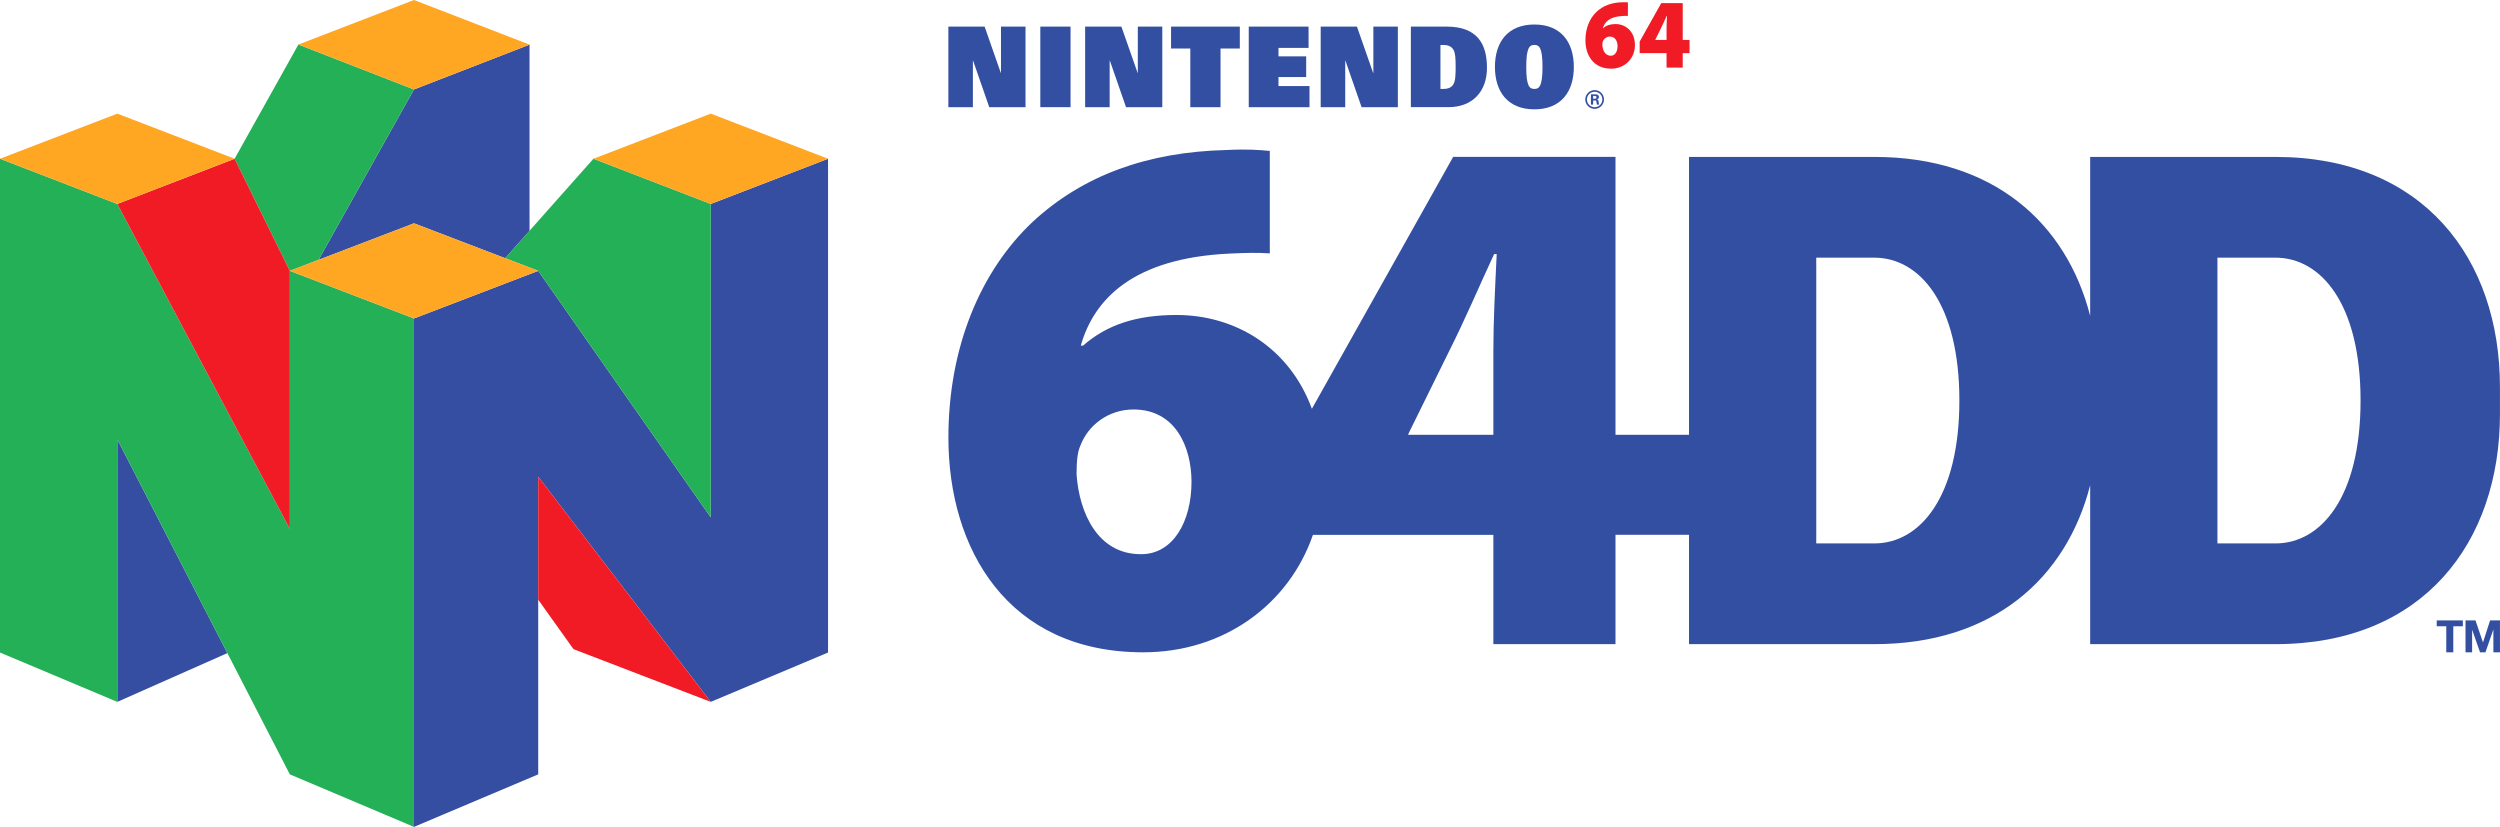
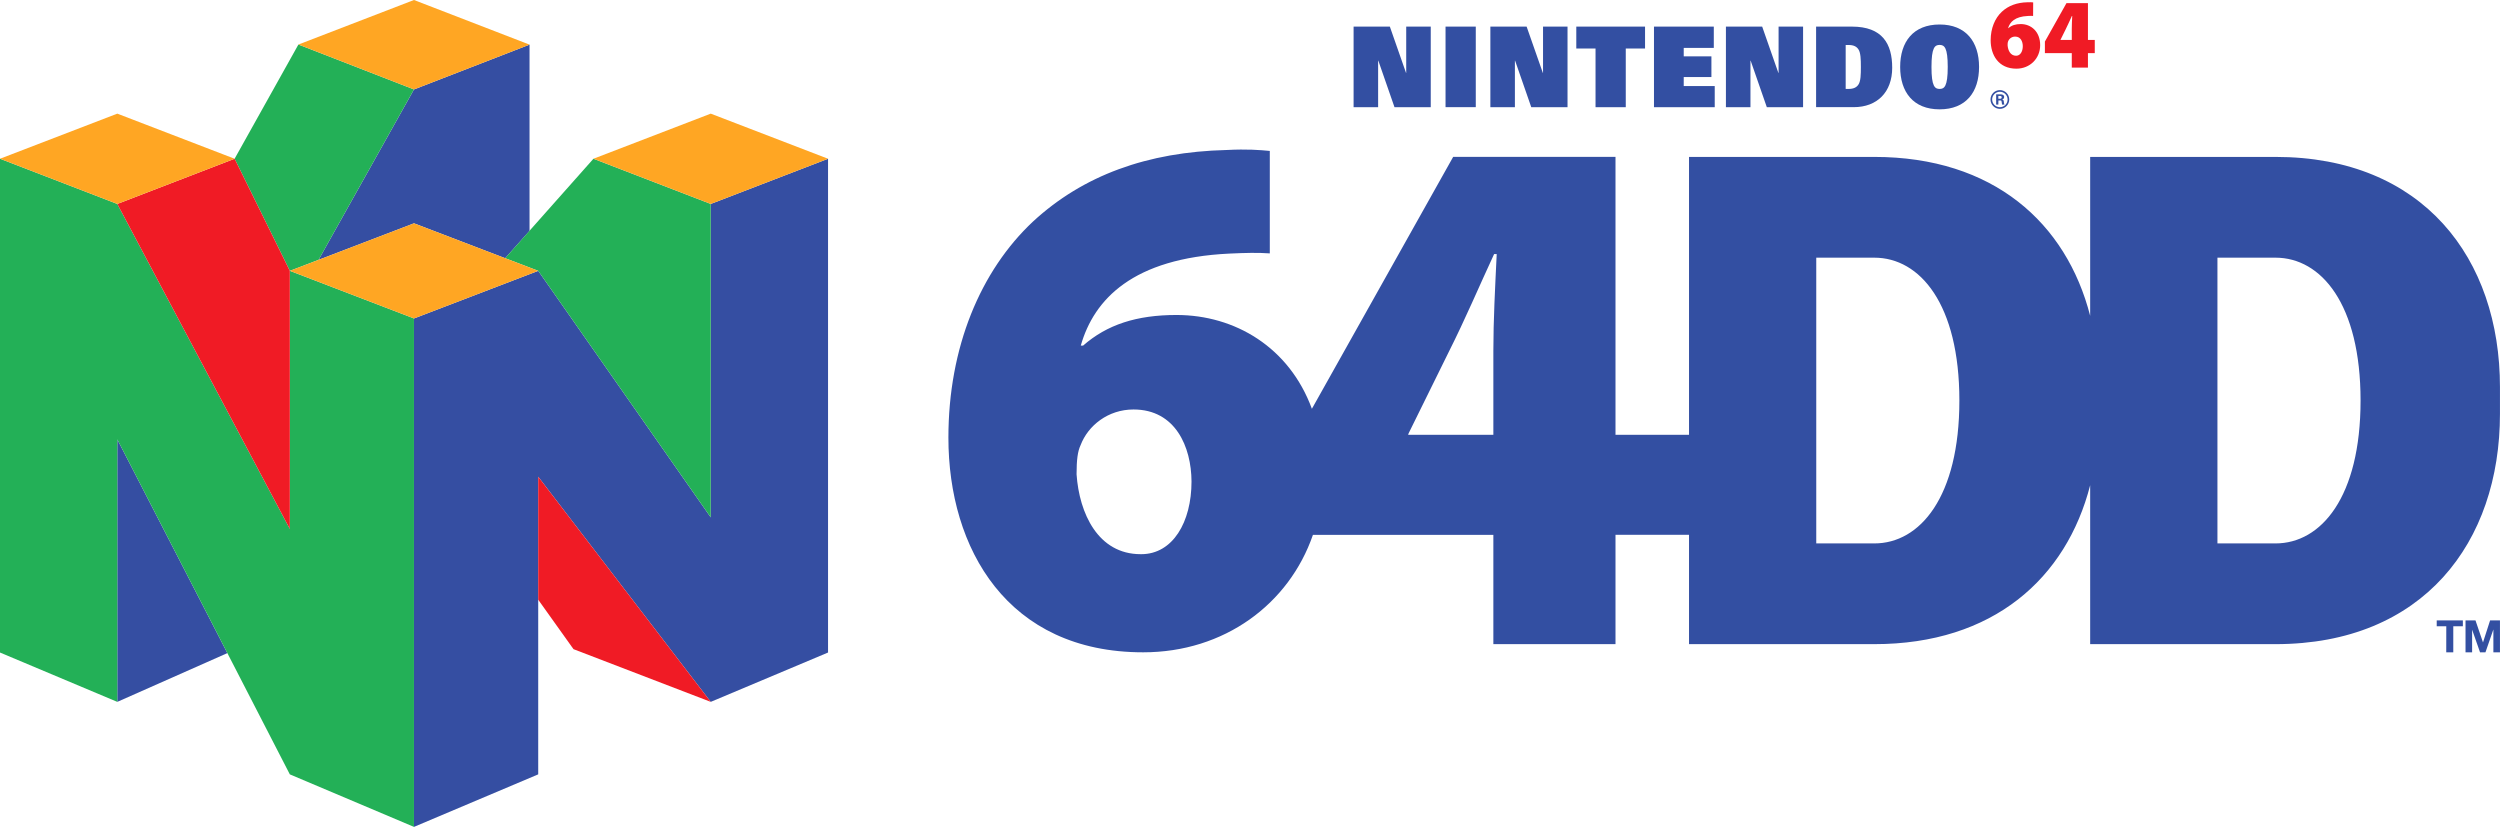
<svg xmlns="http://www.w3.org/2000/svg" height="2045.851" width="6185.398" version="1.1" id="svg167380">
  <defs id="defs167384" />
  <g id="g1" transform="matrix(11.15081,0,0,11.15081,-143.5064,2272.498)">
-     <g id="layer2_57_" transform="matrix(0.2138606,0,0,0.2138606,12.86959,-203.7966)">
-       <g id="polygon3542_57_">
-         <polygon class="st2" points="429.5,231.7 524.1,267.9 549.4,239.5 549.4,46.3 429.5,92.8 330.5,269.6 " id="polygon11" style="fill:#354ea2" />
-       </g>
-       <g id="polygon3558_57_">
-         <polygon class="st2" points="429.5,330.4 558.4,281 737.4,536.8 737.4,211.6 859.1,164.7 859.1,677 737.4,728.2 558.4,494.6 558.4,803.4 429.5,857.9 " id="polygon12" style="fill:#354ea2" />
-       </g>
-       <g id="polygon3560_57_">
-         <polygon class="st2" points="121.7,455.9 121.7,728.2 235.9,677.6 " id="polygon13" style="fill:#354ea2" />
-       </g>
-     </g>
-     <g id="layer3_57_" transform="matrix(0.2138606,0,0,0.2138606,12.86959,-203.7966)">
-       <g id="polygon3538_57_">
-         <polygon class="st3" points="309.6,46.2 243.4,164.7 300.7,281 330.5,269.6 429.5,92.8 " id="polygon14" style="fill:#23b057" />
-       </g>
-       <g id="polygon3540_57_">
-         <polygon class="st3" points="558.4,281 524.1,267.9 615.7,164.7 737.4,211.6 737.4,536.8 " id="polygon15" style="fill:#23b057" />
-       </g>
-       <g id="polygon3552_57_">
-         <polygon class="st3" points="121.7,455.9 300.7,803.4 429.5,857.9 429.5,330.4 300.7,281 300.7,548.8 121.7,211.6 0,164.7 0,677 121.7,728.2 " id="polygon16" style="fill:#23b057" />
-       </g>
-     </g>
-     <g id="layer4_57_" transform="matrix(0.2138606,0,0,0.2138606,12.86959,-203.7966)">
-       <g id="polygon3554_57_">
-         <polygon class="st1" points="121.7,211.6 243.4,164.7 300.7,281 300.7,548.8 " id="polygon17" style="fill:#f01b25" />
-       </g>
-       <g id="polygon3556_57_">
-         <polygon class="st1" points="558.4,622.2 595,673.5 737.4,728.2 558.4,494.6 " id="polygon18" style="fill:#f01b25" />
-       </g>
-     </g>
-     <g id="layer5_57_" transform="matrix(0.2138606,0,0,0.2138606,12.86959,-203.7966)">
-       <g id="polygon3544_57_">
-         <polygon class="st4" points="300.7,281 429.5,231.7 558.4,281 429.5,330.4 " id="polygon19" style="fill:#ffa623" />
-       </g>
-       <g id="polygon3546_57_">
-         <polygon class="st4" points="859.1,164.7 737.4,211.6 615.7,164.7 737.4,117.9 " id="polygon20" style="fill:#ffa623" />
-       </g>
-       <g id="polygon3548_57_">
-         <polygon class="st4" points="243.4,164.7 121.7,211.6 0,164.7 121.7,117.9 " id="polygon21" style="fill:#ffa623" />
-       </g>
-       <g id="polygon3550_57_">
-         <polygon class="st4" points="309.6,46.2 429.5,92.8 549.4,46.3 429.5,0 " id="polygon22" style="fill:#ffa623" />
-       </g>
-     </g>
+     <polygon class="st2" points="429.5,92.8 330.5,269.6 429.5,231.7 524.1,267.9 549.4,239.5 549.4,46.3 " id="polygon11" style="fill:#354ea2" transform="matrix(0.2138606,0,0,0.2138606,12.86959,-203.7966)" />
+     <polygon class="st2" points="121.7,728.2 235.9,677.6 121.7,455.9 " id="polygon13" style="fill:#354ea2" transform="matrix(0.2138606,0,0,0.2138606,12.86959,-203.7966)" />
+     <polygon class="st2" points="859.1,164.7 859.1,677 737.4,728.2 558.4,494.6 558.4,803.4 429.5,857.9 429.5,330.4 558.4,281 737.4,536.8 737.4,211.6 " id="polygon12" style="fill:#354ea2" transform="matrix(0.2138606,0,0,0.2138606,12.86959,-203.7966)" />
+     <polygon class="st3" points="429.5,92.8 309.6,46.2 243.4,164.7 300.7,281 330.5,269.6 " id="polygon14" style="fill:#23b057" transform="matrix(0.2138606,0,0,0.2138606,12.86959,-203.7966)" />
+     <polygon class="st3" points="737.4,536.8 558.4,281 524.1,267.9 615.7,164.7 737.4,211.6 " id="polygon15" style="fill:#23b057" transform="matrix(0.2138606,0,0,0.2138606,12.86959,-203.7966)" />
+     <polygon class="st3" points="300.7,281 300.7,548.8 121.7,211.6 0,164.7 0,677 121.7,728.2 121.7,455.9 300.7,803.4 429.5,857.9 429.5,330.4 " id="polygon16" style="fill:#23b057" transform="matrix(0.2138606,0,0,0.2138606,12.86959,-203.7966)" />
+     <polygon class="st1" points="121.7,211.6 243.4,164.7 300.7,281 300.7,548.8 " id="polygon17" style="fill:#f01b25" transform="matrix(0.2138606,0,0,0.2138606,12.86959,-203.7966)" />
+     <polygon class="st1" points="558.4,622.2 595,673.5 737.4,728.2 558.4,494.6 " id="polygon18" style="fill:#f01b25" transform="matrix(0.2138606,0,0,0.2138606,12.86959,-203.7966)" />
+     <polygon class="st4" points="300.7,281 429.5,231.7 558.4,281 429.5,330.4 " id="polygon19" style="fill:#ffa623" transform="matrix(0.2138606,0,0,0.2138606,12.86959,-203.7966)" />
+     <polygon class="st4" points="859.1,164.7 737.4,211.6 615.7,164.7 737.4,117.9 " id="polygon20" style="fill:#ffa623" transform="matrix(0.2138606,0,0,0.2138606,12.86959,-203.7966)" />
+     <polygon class="st4" points="243.4,164.7 121.7,211.6 0,164.7 121.7,117.9 " id="polygon21" style="fill:#ffa623" transform="matrix(0.2138606,0,0,0.2138606,12.86959,-203.7966)" />
+     <polygon class="st4" points="309.6,46.2 429.5,92.8 549.4,46.3 429.5,0 " id="polygon22" style="fill:#ffa623" transform="matrix(0.2138606,0,0,0.2138606,12.86959,-203.7966)" />
  </g>
-   <g transform="matrix(1.333333,0,0,-1.333333,2346.401,1961.455)" id="g10">
-     <g transform="scale(0.1)" id="g12">
-       <path id="path14" style="fill:#334fa2;fill-opacity:1;fill-rule:nonzero;stroke:none" d="m 11992.5,12721.7 c -79.5,0 -143.2,64.6 -143.2,143.3 0,78.8 64.5,143.2 143.2,143.2 78.8,0 143.2,-64.4 143.2,-143.2 0.8,-79.5 -63.7,-143.3 -143.2,-143.3 m 0,317.3 c -96,0 -174,-78 -174,-174 0,-96 78,-174 174,-174 96,0 174,78 174,174 0,95.2 -78,174 -174,174 z" />
-       <path id="path16" style="fill:#334fa2;fill-opacity:1;fill-rule:nonzero;stroke:none" d="m 11964,12878.5 h 33.7 c 18.8,0 28.6,9 28.6,27 0,17.2 -10.6,24 -28.6,24.7 h -33.7 v -51.7 m 0,-108.8 h -40.5 v 190.5 h 81.7 c 32.3,0 66.8,-10.5 66.8,-49.5 0,-25.5 -16.5,-41.2 -39.7,-46.5 31.5,-3.7 31.5,-23.2 34.5,-49.5 1.4,-12.7 3.7,-34.5 11.2,-45 h -45 c -3.7,17.3 -5.3,33.8 -7.5,51 -1.5,11.3 -3.7,25.6 -17.3,26.3 h -42.7 z" />
-       <g transform="scale(1.72413)" id="g18">
-         <path id="path20" style="fill:#334fa2;fill-opacity:1;fill-rule:nonzero;stroke:none" d="m 16121.6,1791.92 h -103 v 63.5 h 281.4 v -63.5 h -103.1 v -280.15 h -75.7 z" />
-       </g>
-       <g transform="scale(1.76637)" id="g22">
-         <path id="path24" style="fill:#334fa2;fill-opacity:1;fill-rule:nonzero;stroke:none" d="m 15939.1,1811.05 h 103.6 l 78.5,-230.56 h 0.9 l 74.3,230.56 h 103.6 v -335.43 h -69.2 v 237.77 h -0.9 l -82.3,-237.77 h -56.9 l -82.4,235.23 h -0.9 v -235.23 h -69.2 v 335.43 z" />
-       </g>
-       <path id="path26" style="display:none;fill:#334fa2;fill-opacity:1;fill-rule:nonzero;stroke:none" d="m 14454,13054.7 259.5,-259.5 150,150 -225.8,225.8 h 501.8 v -123 c 0,-22.5 -18,-40.5 -40.5,-40.5 h -129 v -212.3 h 240 c 78,0 141.8,63.8 141.8,141.8 v 233.2 h 312 v 164.3 h -311.3 v 72.7 h 193.5 v 585.8 h -489 v 72.7 h 607.5 V 14230 H 15057 v 95.2 h -212.2 v -95.2 h -608.3 v -164.3 h 608.3 v -72.7 h -489.1 v -585.8 h 784.5 v -72.7 h -903.7 v -164.3 h 333 z m 879.8,483.8 h -276.758 v 126.012 h 276.758 z m 0,257.2 h -276.758 v 65.977 h 276.758 z m -489,0 h -276.758 v 65.977 h 276.758 z m -276.8,-131.2 h 276.758 v -126.012 H 14568 Z" />
-       <g transform="scale(1.05184)" id="g28" style="display:none">
-         <path id="path30" style="fill:#334fa2;fill-opacity:1;fill-rule:nonzero;stroke:none" d="m 15370.9,12598.9 v 26.3 h 262.4 v -461.3 h 201.8 v 461.3 h 263.1 v -221 c 0,-21.4 -17.1,-38.5 -38.5,-38.5 h -122.6 v -201.8 h 228.1 c 74.2,0 134.8,60.6 134.8,134.8 v 1230.7 h -1131.6 v -931.2 c 0.7,-126.3 -75.6,-231.8 -164.7,-321.7 47.8,-47 122.7,-110.5 170.4,-157.5 126.9,127.6 197.5,300.2 196.8,479.9 z m 0,228.1 v 149.1 h 262.4 V 12827 Z m 728,350.8 h -263.1 v 149.8 h 263.1 z m -465.6,0 h -262.4 v 149.8 h 262.4 z m 201.8,-350.8 v 149.1 h 263.1 V 12827 Z" />
-       </g>
-       <g transform="scale(1.15735)" id="g32" style="display:none">
-         <path id="path34" style="fill:#334fa2;fill-opacity:1;fill-rule:nonzero;stroke:none" d="m 16202.1,12289.5 h 97.9 v -294.8 h -97.9" />
-       </g>
-       <g transform="scale(1.17308)" id="g36" style="display:none">
-         <path id="path38" style="fill:#334fa2;fill-opacity:1;fill-rule:nonzero;stroke:none" d="m 16203.5,12124.7 h 96.5 v -290.9 h -96.5" />
-       </g>
-       <g transform="scale(1.50014)" id="g40" style="display:none">
-         <path id="path42" style="fill:#334fa2;fill-opacity:1;fill-rule:nonzero;stroke:none" d="m 15798.5,8977.32 c 145,-10 283.5,-67 416,-135.49 25,48.49 60.5,130.49 85.5,179 -156,80.49 -328,121.97 -501.5,123.97 v 311.98 h -164 v -927.91 h 164 z" />
-       </g>
-       <g transform="scale(1.5785)" id="g44" style="display:none">
-         <path id="path46" style="fill:#334fa2;fill-opacity:1;fill-rule:nonzero;stroke:none" d="M 15720.3,9002.53 H 16300 V 8846.7 h -579.7" />
-       </g>
-       <g transform="scale(1.67071)" id="g48" style="display:none">
-         <path id="path50" style="fill:#334fa2;fill-opacity:1;fill-rule:nonzero;stroke:none" d="m 15914.4,7658.58 h 147.2 v 514.45 c 103.7,81.72 187.2,190.34 238.4,318.28 h -161.6 c -106.4,-205.61 -319.6,-337.13 -554.9,-336.23 v -147.24 c 116.8,-0.46 229.4,26.03 330.9,74.07 z" />
-       </g>
-       <g transform="scale(1.14115)" id="g52" style="display:none">
-         <path id="path54" style="fill:#334fa2;fill-opacity:1;fill-rule:nonzero;stroke:none" d="m 15688.8,12441 h 611.2 v -215.6 h -611.2" />
-       </g>
-       <g transform="scale(1.23133)" id="g56" style="display:none">
-         <path id="path58" style="fill:#334fa2;fill-opacity:1;fill-rule:nonzero;stroke:none" d="m 15544.1,10748.9 c 100.5,5.5 210.8,35.9 315.5,87.1 v -445.2 h 199.8 v 574.3 c 113.3,94.4 202.9,216.2 240.6,355.1 -66.4,0 -133.4,0 -199.8,0 -86.5,-211.3 -401.4,-372.7 -589.6,-372.7 z" />
-       </g>
-       <g transform="scale(1.31945)" id="g60" style="display:none">
-         <path id="path62" style="fill:#334fa2;fill-opacity:1;fill-rule:nonzero;stroke:none" d="m 15338.2,9881.03 c 4.6,-16.49 44.4,-172.25 47.2,-183.61 181.3,19.89 358.1,149.51 485.4,318.28 109.8,-85.23 200.7,-226.21 293.3,-362.04 l 135.9,165.41 c -98.9,132.42 -211.4,272.23 -331.4,353.53 58,114.9 92.7,236.5 92.7,348.5 v 186.4 h -679.9 v -186.4 h 493.4 c -0.6,-144.4 -154,-521.29 -536.6,-640.07 z" />
-       </g>
-       <g transform="scale(1.48348)" id="g64" style="display:none">
-         <path id="path66" style="fill:#334fa2;fill-opacity:1;fill-rule:nonzero;stroke:none" d="m 16223.7,9587.75 h 76.3 v -230.03 h -76.3" />
-       </g>
-       <g transform="scale(1.49922)" id="g68" style="display:none">
-         <path id="path70" style="fill:#334fa2;fill-opacity:1;fill-rule:nonzero;stroke:none" d="m 16224.4,9487.1 h 75.6 v -227.61 h -75.6" />
-       </g>
-       <g transform="scale(1.76641)" id="g72" style="display:none">
-         <path id="path74" style="fill:#334fa2;fill-opacity:1;fill-rule:nonzero;stroke:none" d="m 16235.9,8052.06 h 64.1 v -192.77 h -64.1" />
-       </g>
-       <g transform="scale(1.58535)" id="g76" style="display:none">
-         <path id="path78" style="fill:#334fa2;fill-opacity:1;fill-rule:nonzero;stroke:none" d="m 15808,8225.59 h -179.3 l 24.1,-155.15 h 155.2 c 329.3,0 492,237.94 492,484.91 v 153.28 h -756.9 v -155.18 h 601.7 c -0.9,-168.41 -112.1,-327.86 -336.8,-327.86 z" />
-       </g>
-       <g transform="scale(1.39799)" id="g80" style="display:none">
-         <path id="path82" style="fill:#334fa2;fill-opacity:1;fill-rule:nonzero;stroke:none" d="m 15792.5,9930.48 h 331 v -54.18 h 0.5 c 0,-313.31 -290.2,-521.48 -598.2,-549.89 8.6,-61.7 18.8,-122.87 27.4,-173.83 433.5,66 746.8,320.27 746.8,723.72 h -0.6 v 230.2 h -440.9 c 4.3,13.4 8,26.2 11.7,39.1 l -173.2,42.9 c -45.1,-162 -118.6,-360.48 -237.7,-480.66 l 72.4,-166.84 c 107.9,100.31 195.9,242.48 260.8,389.48 z" />
-       </g>
-       <g transform="scale(1.74856)" id="g84" style="display:none">
-         <path id="path86" style="fill:#334fa2;fill-opacity:1;fill-rule:nonzero;stroke:none" d="m 16159.3,7882.48 c 0,-267.63 -157.4,-427.2 -424.6,-427.2 0,0 0,0 -21.9,0 0,0 19.3,-124.39 21.5,-138.11 389.4,0 565.7,220.03 565.7,564.89 v 252.21 h -64.8 v -179.72 h -51 v 125.24 h -498.8 v -140.68 h 473.9 z" />
-       </g>
-       <path id="path88" style="fill:#334fa2;fill-opacity:1;fill-rule:nonzero;stroke:none" d="m 455.23,13585 h 3.75 l 300,-863.3 h 672.78 v 1495.5 H 976.48 v -858 h -3.75 l -300,858 H 0 v -1495.5 h 455.23 z" />
-       <path id="path90" style="fill:#334fa2;fill-opacity:1;fill-rule:nonzero;stroke:none" d="m 2993.24,13585 h 3.75 l 300,-863.3 h 672.78 v 1495.5 h -454.54 v -858 h -3.75 l -300.74,858 h -672.73 v -1495.5 h 455.23 z" />
-       <path id="path92" style="fill:#334fa2;fill-opacity:1;fill-rule:nonzero;stroke:none" d="m 7364.26,13585 h 3.75 l 300,-863.3 h 672.73 v 1495.5 h -454.49 v -858 h -4.49 l -300,858 h -672.78 v -1495.5 h 455.28 z" />
-       <path id="path94" style="fill:#334fa2;fill-opacity:1;fill-rule:nonzero;stroke:none" d="m 1706.25,12722.5 h 561.02 v 1494.73 h -561.02 z" />
-       <path id="path96" style="fill:#334fa2;fill-opacity:1;fill-rule:nonzero;stroke:none" d="m 4489.49,12721.7 h 561.02 v 1089 h 357.73 v 406.5 H 4132.5 v -406.5 h 356.99 z" />
-       <path id="path98" style="fill:#334fa2;fill-opacity:1;fill-rule:nonzero;stroke:none" d="m 9994.49,13453.8 c 0,442.5 -180.74,763.4 -747.73,763.4 h -664.49 v -1494.7 h 698.24 c 435.74,0 713.98,279.7 713.98,731.3 z m -863.24,-393.1 v 815.3 h 54.77 c 90.74,0 150.74,-27.8 185.97,-87.8 36.76,-62.2 41.25,-175.5 41.25,-320.2 0,-144 -3.75,-257.3 -41.25,-319.5 -35.23,-60 -95.97,-87.8 -185.97,-87.8 z" />
-       <path id="path100" style="fill:#334fa2;fill-opacity:1;fill-rule:nonzero;stroke:none" d="m 10874.3,12682 c 488.9,0 732,320.2 732,786.8 0,466.4 -243.8,787.5 -732,787.5 -489.1,0 -732,-321.1 -732,-787.5 0,-465.8 243.7,-786.8 732,-786.8 z m 0,1195.5 c 90,0 150.7,-51 150.7,-408.7 0,-366.1 -64.5,-408.1 -150.7,-408.1 -86.3,0 -151.6,42.8 -150.8,408.1 0,358.4 60.8,408.7 150.8,408.7 z" />
-       <path id="path102" style="fill:#f01b25;fill-opacity:1;fill-rule:nonzero;stroke:none" d="m 12299.3,13436.5 c 252,0 440.9,190.5 440.9,435.7 0,255.8 -171.7,392.3 -359.2,392.3 -97.5,0 -171,-24 -229.5,-75.7 h -6 c 32.2,113.9 127.5,214.4 364.5,225.7 40.5,2.2 69.8,3 99,0.7 l 1.5,251.3 c -24,2.3 -55.5,5.2 -106.5,2.3 -193.5,-4.6 -351.7,-61.6 -474.7,-175.6 -129.1,-120.7 -207.8,-308.2 -207.8,-530.2 0,-272.3 144.8,-526.5 477.8,-526.5 z m -153.8,507.7 c 18.8,48.8 68.3,87.8 130.5,87.8 102.8,0 141,-92.3 141.7,-177 0,-99.8 -46.4,-178.5 -123.7,-178.5 -105.8,-0.8 -151.5,99.8 -158.3,195.7 0,36 2.3,57 9.8,72 z" />
-       <path id="path104" style="fill:#f01b25;fill-opacity:1;fill-rule:nonzero;stroke:none" d="m 13326.8,13456 h 300 v 268.5 h 126.7 v 246 h -126.7 v 682.5 h -398.3 l -400.5,-713.3 v -215.2 h 498.8 z m -210,514.5 1.4,3.7 98.3,198.8 c 42,83.3 74.2,159.7 111.7,240.8 h 6.8 c -3.7,-84.1 -8.2,-162.8 -8.2,-238.6 v -205.5 z" />
-       <path id="path106" style="fill:#334fa2;fill-opacity:1;fill-rule:nonzero;stroke:none" d="m 6701.25,13114 h -575.23 v 167.3 h 513.75 v 383.9 h -513.75 v 156.8 h 557.96 v 395.2 h -1110 v -1495.5 h 1127.27 z" />
-       <path id="path108" style="display:none;fill:#f01b25;fill-opacity:1;fill-rule:nonzero;stroke:none" d="m 15333,1481.48 h 153.75 V 1945 H 15333 Z" />
-       <path id="path110" style="display:none;fill:#f01b25;fill-opacity:1;fill-rule:nonzero;stroke:none" d="m 15681.8,1481.48 h 153.75 V 1945 h -153.75 z" />
-       <path id="path112" style="display:none;fill:#f01b25;fill-opacity:1;fill-rule:nonzero;stroke:none" d="m 13934.3,993.98 h 751.4 V 779.492 c 0,-190.512 47.3,-301.523 -570,-497.262 L 14202,6.25 c 453,116.25 817.5,249.73 817.5,773.242 V 993.98 h 626.2 v 333.75 h -1711.4 z" />
-       <g transform="scale(1.14801)" id="g114" style="display:none">
-         <path id="path116" style="fill:#f01b25;fill-opacity:1;fill-rule:nonzero;stroke:none" d="M 15252.7,1046.79 H 16300 V 756.066 h -1047.3" />
-       </g>
-       <path id="path118" style="display:none;fill:#f01b25;fill-opacity:1;fill-rule:nonzero;stroke:none" d="m 14181,1576.72 h 947.23 v 333.75 H 14181 Z" />
-       <path id="path120" style="display:none;fill:#f01b25;fill-opacity:1;fill-rule:nonzero;stroke:none" d="m 9384.77,1482.97 h 1165.43 v -405 H 9444.77 V 744.219 H 10550.2 V 340 H 9383.98 V 6.25 H 10884 v 1476.72 h 0.8 v 333.75 H 9384.77 Z" />
-       <path id="path122" style="display:none;fill:#f01b25;fill-opacity:1;fill-rule:nonzero;stroke:none" d="m 6857.27,1816.72 h -1500 v -333.75 h 0.74 V 6.25 h 1500 v 1587.73 h -0.74 z M 5691.02,1482.97 h 832.5 V 340 h -832.5 z" />
-       <g transform="scale(1.05612)" id="g124" style="display:none">
-         <path id="path126" style="fill:#f01b25;fill-opacity:1;fill-rule:nonzero;stroke:none" d="m 15050.1,887.202 53.3,-314.606 c 159,8.54 333.8,56.812 499.2,137.768 V 5.918 h 316 V 914.165 c 179,149.875 321,342.315 381.4,563.155 -105.1,0 -210.9,0 -316,0 -137.8,-335.17 -636.3,-590.118 -933.9,-590.118 z" />
-       </g>
-       <path id="path128" style="display:none;fill:#f01b25;fill-opacity:1;fill-rule:nonzero;stroke:none" d="m 11364.8,333.242 c 0,0 45.7,-295.512 50.9,-327.773 C 12573,62.5 12828,392.5 12925.5,1310.47 l -315,91.52 c -21,-605.271 -199.5,-893.24 -556.5,-1008.01 -171,-54.761 -434.2,-69.761 -689.2,-60.738 z" />
-       <g transform="scale(1.27035)" id="g130" style="display:none">
-         <path id="path132" style="fill:#f01b25;fill-opacity:1;fill-rule:nonzero;stroke:none" d="m 16179,1531.07 h 121 V 1166.2 h -121" />
-       </g>
-       <g transform="scale(1.2917)" id="g134" style="display:none">
-         <path id="path136" style="fill:#f01b25;fill-opacity:1;fill-rule:nonzero;stroke:none" d="m 16181,1505.76 h 119 v -358.84 h -119" />
-       </g>
-       <g transform="scale(1.28006)" id="g138" style="display:none">
-         <path id="path140" style="fill:#f01b25;fill-opacity:1;fill-rule:nonzero;stroke:none" d="m 14963,775.933 h 587 V 608.369 c 0,-148.827 37,-235.551 -445.3,-388.473 L 15172.1,4.272 C 15526,95.088 15810.8,199.389 15810.8,608.369 v 167.564 h 489.2 v 260.727 h -1337 z" />
-       </g>
-       <g transform="scale(1.46825)" id="g142" style="display:none">
-         <path id="path144" style="fill:#f01b25;fill-opacity:1;fill-rule:nonzero;stroke:none" d="M 15481.2,817.966 H 16300 V 590.655 h -818.8" />
-       </g>
-       <g transform="scale(1.24831)" id="g146" style="display:none">
-         <path id="path148" style="fill:#f01b25;fill-opacity:1;fill-rule:nonzero;stroke:none" d="m 15541.2,1530.44 h 758.8 v -267.36 h -758.8" />
-       </g>
-       <g transform="scale(1.37637)" id="g150" style="display:none">
-         <path id="path152" style="fill:#f01b25;fill-opacity:1;fill-rule:nonzero;stroke:none" d="m 15341,680.772 c 0,0 39.7,-235.955 40.8,-241.405 122.1,6.554 255.6,43.593 382.5,105.177 V 4.541 h 242.5 V 700.926 c 137.9,115.535 246.9,263.201 293.2,432.664 -80.7,0 -161.9,0 -242.5,0 -105.7,-257.188 -488.3,-452.818 -716.5,-452.818 z" />
-       </g>
-       <path id="path154" style="display:none;fill:#f01b25;fill-opacity:1;fill-rule:nonzero;stroke:none" d="m 8063.24,1892.5 -329.26,81.72 c -85.46,-308.24 -225.74,-684.73 -451.48,-912.74 6.76,-15 138.01,-317.261 138.01,-317.261 205.51,189.761 372.73,459.021 495,738.751 h 628.47 v -103.48 c 0,-594.021 -551.25,-989.26 -1135.46,-1043.24 0,0 47.22,-306.019 50.97,-330.781 C 8283.01,130.742 8877.73,613.75 8877.73,1379.49 v 437.23 h -836.99 c 7.5,25.51 15,51.01 22.5,75.78 z" />
-       <path id="path156" style="display:none;fill:#f01b25;fill-opacity:1;fill-rule:nonzero;stroke:none" d="m 12204.8,1653.24 c -241.6,117.74 -496.6,204.73 -759.8,257.23 -21.8,-109.49 -43.5,-218.24 -65.2,-327.74 230.9,-46.48 455.2,-121.48 666.7,-224.25 z" />
-       <g transform="matrix(1.766411,0,0,1.766411,-2.8591785e-7,-0.00462248)" id="g158">
-         <path id="path160" style="fill:#334fa2;fill-opacity:1;fill-rule:nonzero;stroke:none" d="M 13941.4,6679.77 H 11994.7 V 5010.29 c -250.5,976.56 -1017.8,1669.48 -2267.77,1669.48 H 7780.61 V 3760.72 H 7008.27 V 6680.21 H 5303.13 L 3818.77,4033.73 c -237.36,647.08 -809.71,985.48 -1421.96,985.48 -419.06,0 -730.3,-101.49 -981.64,-321.83 h -24.22 c 139.28,487.83 547.72,918.37 1560.79,966.78 174.53,8.07 297.21,11.04 425.03,2.12 v 1076.34 c -104.47,9.77 -235.22,21.22 -455.17,9.77 C 2091.52,6732 1415.17,6486.58 888.677,6000.43 337.131,5482.87 0.418,4679.53 0.418,3730.58 c 0,-1166.77 620.768,-2255.42 2046.522,-2255 851.31,0 1531.93,506.55 1782.86,1233.86 h 1895.37 v -1148.1 l 1283.1,0.44 v 1148.08 h 772.34 V 1561.34 h 1946.32 c 1249.97,0 2017.27,692.94 2267.77,1669.5 V 1561.34 H 13941 c 1551.4,0 2358.6,1067.43 2358.6,2419.32 v 280.23 c 0.4,1351.9 -807.2,2418.88 -2358.2,2418.88 z M 2026.58,2506.49 h -6.82 c -448.36,0 -644.93,430.1 -672.97,838.99 0,151.99 11.9,242.43 42.04,305.7 78.13,206.35 288.72,375.35 556.21,375.35 441.57,0 607.16,-393.61 609.29,-756.22 0,-428.83 -197.86,-763.82 -527.75,-763.82 z M 5725.17,4640.48 V 3760.3 h -895.46 l 5.53,16.14 420.34,852.56 c 179.17,356.24 317.16,684.87 477.67,1030.49 h 27.15 c -16.99,-356.23 -35.23,-694.62 -35.23,-1019.01 z M 9726.93,2619.43 h -609.7 v 3001.85 h 609.7 c 480.17,0 893.77,-487.86 893.77,-1500.93 0,-1013.06 -413.6,-1500.92 -893.77,-1500.92 z m 4214.47,0 h -609.7 v 3001.85 h 609.7 c 480.2,0 893.8,-487.86 893.8,-1500.93 0,-1013.06 -413.6,-1500.92 -893.8,-1500.92 z" />
-       </g>
-       <g transform="scale(1.16453)" id="g162" style="display:none">
-         <path id="path164" style="fill:#334fa2;fill-opacity:1;fill-rule:nonzero;stroke:none" d="M 15217.4,11822.2 V 11611 h 475.3 v -135.3 c 0,-120.4 30.2,-190.7 -360.7,-314.3 l 54.7,-174.5 c 286.6,73.4 517.2,157.8 517.2,488.8 v 135.3 h 396.1 v 211.2 z" />
-       </g>
-     </g>
+   <g transform="matrix(1.333333,0,0,-1.333333,3349.005,1961.455)" id="g10">
+     <path id="path88" style="fill:#334fa2;fill-opacity:1;fill-rule:nonzero;stroke:none;stroke-width:0.1" d="m 45.523,1358.5 h 0.375 l 30,-86.33 h 67.278 v 149.55 H 97.648 v -85.8 h -0.375 l -30,85.8 H 0 v -149.55 h 45.523 z" />
+     <path id="path94" style="fill:#334fa2;fill-opacity:1;fill-rule:nonzero;stroke:none;stroke-width:0.1" d="m 170.625,1272.25 h 56.102 v 149.473 h -56.102 z" />
+     <path id="path90" style="fill:#334fa2;fill-opacity:1;fill-rule:nonzero;stroke:none;stroke-width:0.1" d="m 299.324,1358.5 h 0.375 l 30,-86.33 h 67.278 v 149.55 h -45.454 v -85.8 h -0.375 l -30.074,85.8 h -67.273 v -149.55 h 45.523 z" />
+     <path id="path96" style="fill:#334fa2;fill-opacity:1;fill-rule:nonzero;stroke:none;stroke-width:0.1" d="m 448.949,1272.17 h 56.102 v 108.9 h 35.773 v 40.65 H 413.25 v -40.65 h 35.699 z" />
+     <path id="path106" style="fill:#334fa2;fill-opacity:1;fill-rule:nonzero;stroke:none;stroke-width:0.1" d="m 670.125,1311.4 h -57.523 v 16.73 h 51.375 v 38.39 h -51.375 v 15.68 h 55.796 v 39.52 h -111 v -149.55 h 112.727 z" />
+     <path id="path92" style="fill:#334fa2;fill-opacity:1;fill-rule:nonzero;stroke:none;stroke-width:0.1" d="m 736.426,1358.5 h 0.375 l 30,-86.33 h 67.273 v 149.55 h -45.449 v -85.8 h -0.449 l -30,85.8 h -67.278 v -149.55 h 45.528 z" />
+     <path id="path98" style="fill:#334fa2;fill-opacity:1;fill-rule:nonzero;stroke:none;stroke-width:0.1" d="m 999.449,1345.38 c 0,44.25 -18.074,76.34 -74.773,76.34 h -66.449 v -149.47 h 69.824 c 43.574,0 71.398,27.97 71.398,73.13 z m -86.324,-39.31 v 81.53 h 5.477 c 9.074,0 15.074,-2.78 18.597,-8.78 3.676,-6.22 4.125,-17.55 4.125,-32.02 0,-14.4 -0.375,-25.73 -4.125,-31.95 -3.523,-6 -9.597,-8.78 -18.597,-8.78 z" />
+     <path id="path100" style="fill:#334fa2;fill-opacity:1;fill-rule:nonzero;stroke:none;stroke-width:0.1" d="m 1087.43,1268.2 c 48.89,0 73.2,32.02 73.2,78.68 0,46.64 -24.38,78.75 -73.2,78.75 -48.91,0 -73.2,-32.11 -73.2,-78.75 0,-46.58 24.37,-78.68 73.2,-78.68 z m 0,119.55 c 9,0 15.07,-5.1 15.07,-40.87 0,-36.61 -6.45,-40.81 -15.07,-40.81 -8.63,0 -15.16,4.28 -15.08,40.81 0,35.84 6.08,40.87 15.08,40.87 z" />
+     <path id="path14" style="fill:#334fa2;fill-opacity:1;fill-rule:nonzero;stroke:none;stroke-width:0.1" d="m 1199.25,1272.17 c -7.95,0 -14.32,6.46 -14.32,14.33 0,7.88 6.45,14.32 14.32,14.32 7.88,0 14.32,-6.44 14.32,-14.32 0.08,-7.95 -6.37,-14.33 -14.32,-14.33 m 0,31.73 c -9.6,0 -17.4,-7.8 -17.4,-17.4 0,-9.6 7.8,-17.4 17.4,-17.4 9.6,0 17.4,7.8 17.4,17.4 0,9.52 -7.8,17.4 -17.4,17.4 z" />
+     <path id="path16" style="fill:#334fa2;fill-opacity:1;fill-rule:nonzero;stroke:none;stroke-width:0.1" d="m 1196.4,1287.85 h 3.37 c 1.88,0 2.86,0.9 2.86,2.7 0,1.72 -1.06,2.4 -2.86,2.47 h -3.37 v -5.17 m 0,-10.88 h -4.05 v 19.05 h 8.17 c 3.23,0 6.68,-1.05 6.68,-4.95 0,-2.55 -1.65,-4.12 -3.97,-4.65 3.15,-0.37 3.15,-2.32 3.45,-4.95 0.14,-1.27 0.37,-3.45 1.12,-4.5 h -4.5 c -0.37,1.73 -0.53,3.38 -0.75,5.1 -0.15,1.13 -0.37,2.56 -1.73,2.63 h -4.27 z" />
+   </g>
+   <g id="g5" transform="translate(1002.605)">
+     <path id="path102" style="fill:#f01b25;fill-opacity:1;fill-rule:nonzero;stroke:none;stroke-width:0.1" d="m 1229.93,1343.65 c 25.2,0 44.09,19.05 44.09,43.57 0,25.58 -17.17,39.23 -35.92,39.23 -9.75,0 -17.1,-2.4 -22.95,-7.57 h -0.6 c 3.22,11.39 12.75,21.44 36.45,22.57 4.05,0.22 6.98,0.3 9.9,0.07 l 0.15,25.13 c -2.4,0.23 -5.55,0.52 -10.65,0.23 -19.35,-0.46 -35.17,-6.16 -47.47,-17.56 -12.91,-12.07 -20.78,-30.82 -20.78,-53.02 0,-27.23 14.48,-52.65 47.78,-52.65 z m -15.38,50.77 c 1.88,4.88 6.83,8.78 13.05,8.78 10.28,0 14.1,-9.23 14.17,-17.7 0,-9.98 -4.64,-17.85 -12.37,-17.85 -10.58,-0.08 -15.15,9.98 -15.83,19.57 0,3.6 0.23,5.7 0.98,7.2 z" transform="matrix(1.333333,0,0,-1.333333,2346.401,1961.455)" />
+     <path id="path104" style="fill:#f01b25;fill-opacity:1;fill-rule:nonzero;stroke:none;stroke-width:0.1" d="m 1332.68,1345.6 h 30 v 26.85 h 12.67 v 24.6 h -12.67 v 68.25 h -39.83 l -40.05,-71.33 v -21.52 h 49.88 z m -21,51.45 0.14,0.37 9.83,19.88 c 4.2,8.33 7.42,15.97 11.17,24.08 h 0.68 c -0.37,-8.41 -0.82,-16.28 -0.82,-23.86 v -20.55 z" transform="matrix(1.333333,0,0,-1.333333,2346.401,1961.455)" />
+   </g>
+   <g id="g4" transform="matrix(1.333333,0,0,-1.333333,2346.401,1961.455)">
+     <path id="path160" style="fill:#334fa2;fill-opacity:1;fill-rule:nonzero;stroke:none;stroke-width:0.177" d="M 2462.624,1179.921 H 2118.757 V 885.023 c -44.248,172.501 -179.785,294.899 -400.581,294.899 h -343.8 V 664.297 h -136.427 V 1179.999 H 936.751 L 674.552,712.522 c -41.928,114.301 -143.028,174.076 -251.177,174.076 -74.023,0 -129.001,-17.927 -173.398,-56.848 h -4.278 c 24.603,86.171 96.75,162.222 275.7,170.773 30.829,1.425 52.499,1.95 75.078,0.374 v 190.126 c -18.454,1.726 -41.55,3.748 -80.402,1.726 C 369.448,1189.147 249.977,1145.796 156.977,1059.922 59.551,968.5 0.074,826.597 0.074,658.973 c 0,-206.1 109.653,-398.4 361.5,-398.326 150.376,0 270.602,89.478 314.926,217.95 H 1011.3 V 275.796 l 226.648,0.078 v 202.798 h 136.427 v -202.876 h 343.8 c 220.796,0 356.333,122.402 400.581,294.902 V 275.796 h 343.797 c 274.041,0 416.626,188.552 416.626,427.351 v 49.5 c 0.071,238.801 -142.585,427.274 -416.555,427.274 z M 357.977,442.749 h -1.205 c -79.199,0 -113.921,75.973 -118.874,148.2 0,26.848 2.102,42.823 7.426,53.999 13.801,36.45 51,66.302 98.25,66.302 77.999,0 107.249,-69.528 107.626,-133.58 0,-75.749 -34.95,-134.922 -93.222,-134.922 z M 1011.3,819.699 V 664.223 H 853.125 l 0.977,2.851 74.249,150.597 c 31.649,62.927 56.023,120.976 84.376,182.027 h 4.796 c -3.001,-62.925 -6.223,-122.698 -6.223,-179.999 z m 706.875,-357 h -107.698 v 530.25 h 107.698 c 84.818,0 157.876,-86.176 157.876,-265.126 0,-178.948 -73.059,-265.124 -157.876,-265.124 z m 744.448,0 h -107.698 v 530.25 h 107.698 c 84.823,0 157.882,-86.176 157.882,-265.126 0,-178.948 -73.059,-265.124 -157.882,-265.124 z" />
+     <path id="path20" style="display:inline;fill:#334fa2;fill-opacity:1;fill-rule:nonzero;stroke:none;stroke-width:1.724" d="m 27795.734,3089.503 h -177.585 v 109.482 h 485.17 V 3089.503 h -177.758 v -483.015 h -130.516 z" transform="scale(0.1)" />
+     <path id="path24" style="display:inline;fill:#334fa2;fill-opacity:1;fill-rule:nonzero;stroke:none;stroke-width:1.766" d="m 28154.348,3198.984 h 182.996 l 138.66,-407.254 h 1.59 l 131.241,407.254 h 182.996 v -592.494 h -122.233 v 419.99 h -1.59 l -145.372,-419.99 h -100.506 l -145.549,415.503 h -1.59 v -415.503 h -122.233 v 592.494 z" transform="scale(0.1)" />
  </g>
</svg>
